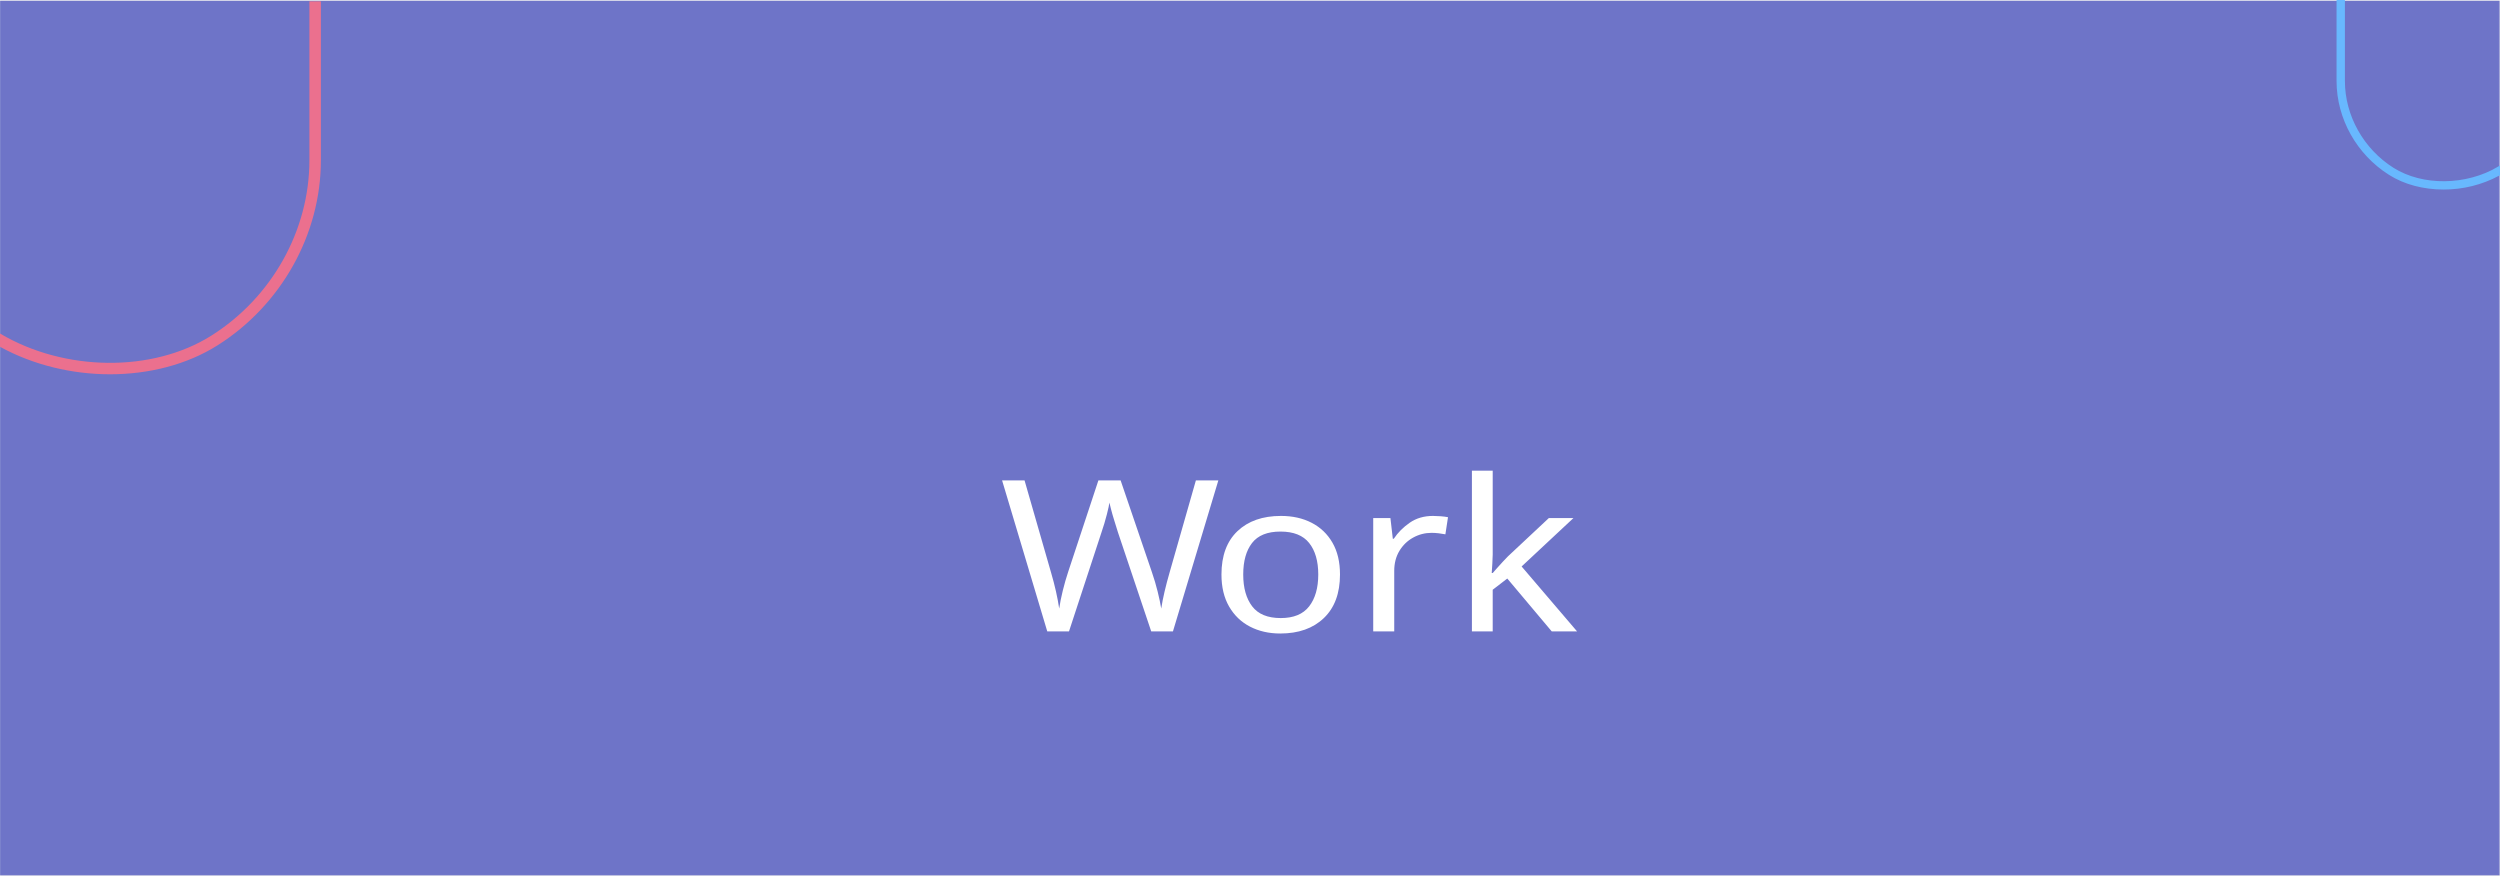
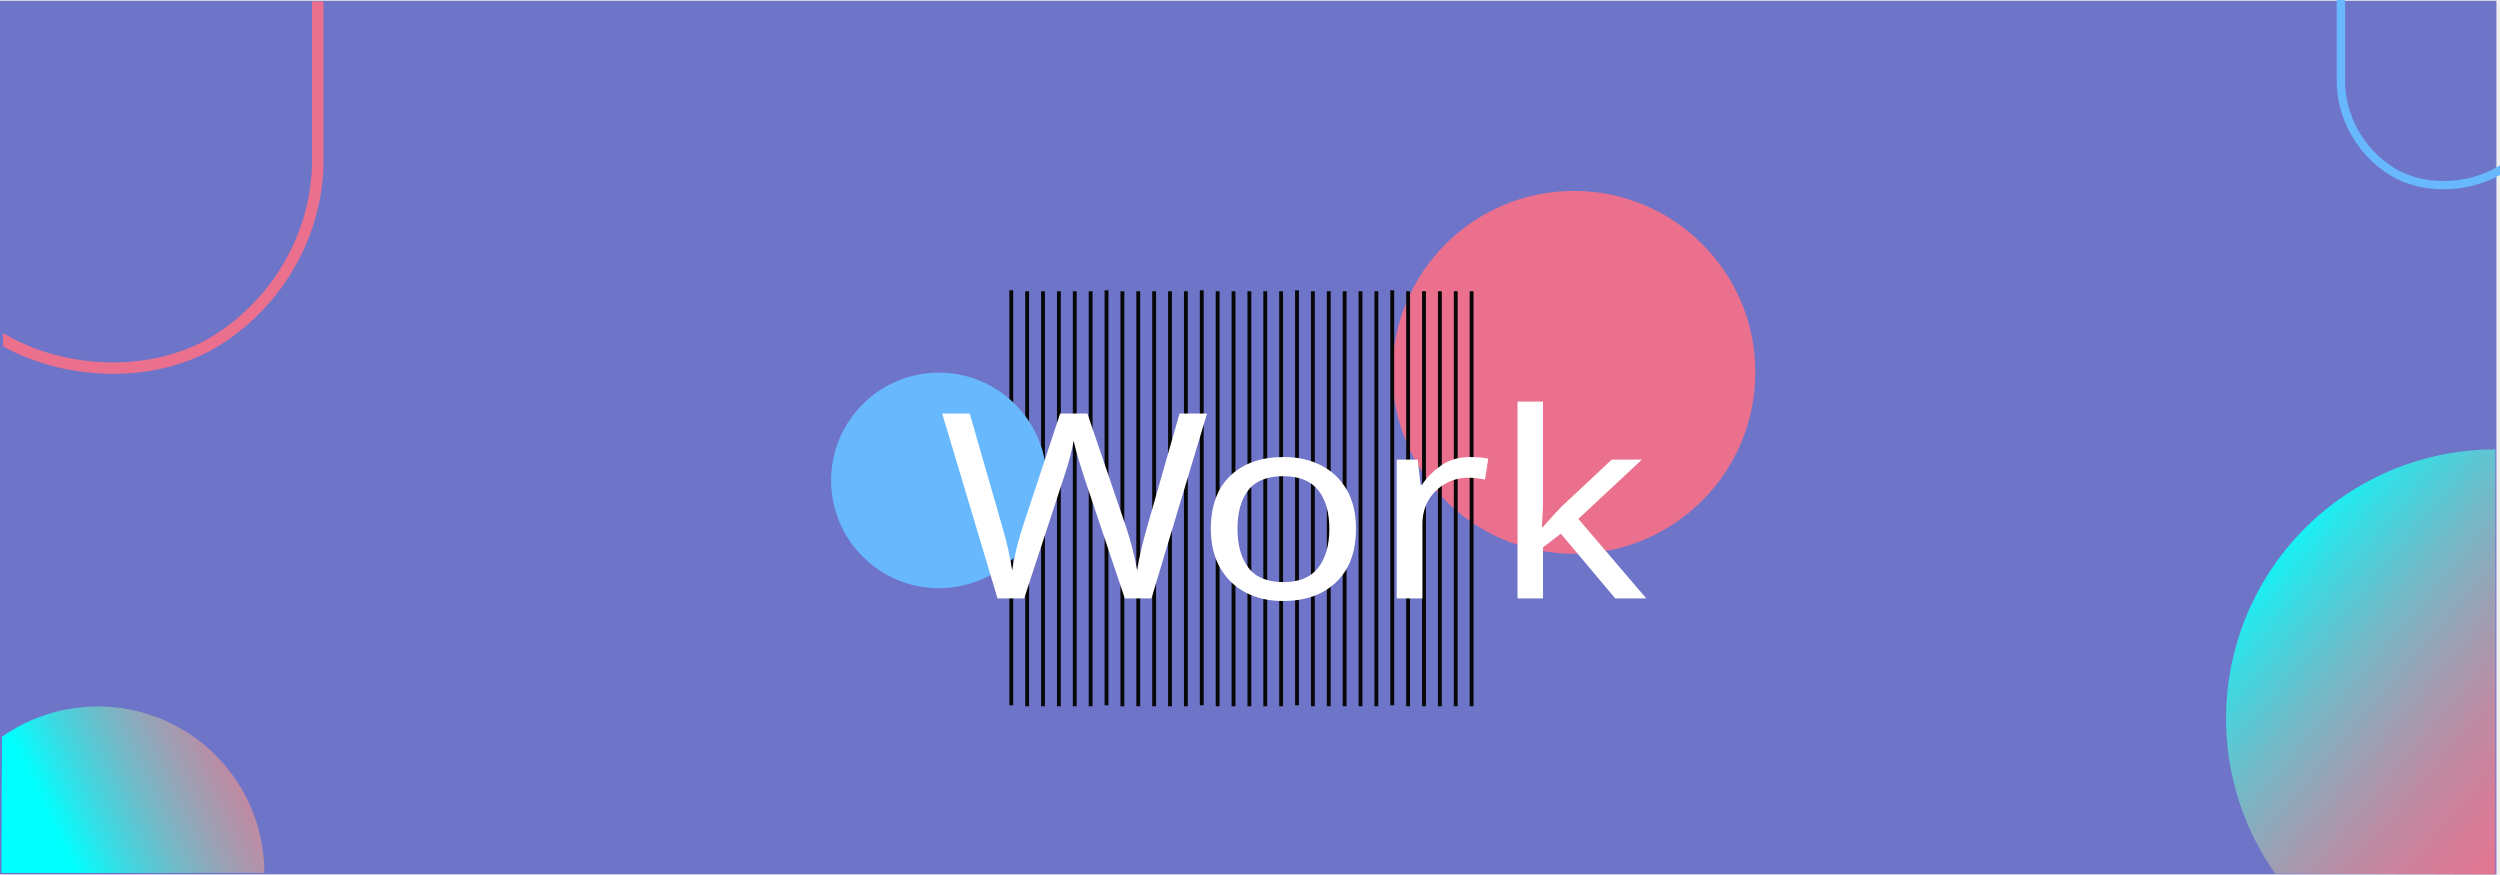
- <svg xmlns="http://www.w3.org/2000/svg" viewBox="0 0 1585.98 555.33">
+ <svg xmlns="http://www.w3.org/2000/svg" xmlns:xlink="http://www.w3.org/1999/xlink" viewBox="0 0 1587.89 555.41">
  <defs>
-     <style>.cls-1{fill:#6e74c8;stroke:#6e74c8;stroke-width:0.83px;}.cls-1,.cls-5{stroke-miterlimit:10;}.cls-2{font-size:134.16px;fill:#fff;font-family:DancingScript-Regular, Dancing Script;}.cls-3{letter-spacing:-0.03em;}.cls-4{fill:#eb708e;}.cls-5{fill:#68b8fe;stroke:#68b8fe;stroke-width:1.65px;}</style>
+     <style>.cls-1{fill:#6e74c8;stroke:#6e74c8;stroke-width:0.83px;}.cls-1,.cls-5,.cls-6,.cls-9{stroke-miterlimit:10;}.cls-2{fill:url(#linear-gradient);}.cls-3{fill:url(#linear-gradient-2);}.cls-4{fill:#eb708e;}.cls-5{fill:none;stroke:#070707;stroke-width:2.45px;}.cls-6,.cls-9{fill:#68b8fe;stroke:#68b8fe;}.cls-6{stroke-width:2.03px;}.cls-7{font-size:164.48px;fill:#fff;font-family:DancingScript-Regular, Dancing Script;}.cls-8{letter-spacing:-0.03em;}.cls-9{stroke-width:1.65px;}</style>
+     <linearGradient id="linear-gradient" x1="1653.21" y1="537.38" x2="1429.21" y2="347.38" gradientUnits="userSpaceOnUse">
+       <stop offset="0" stop-color="#eb708e" />
+       <stop offset="0.11" stop-color="#e67390" />
+       <stop offset="0.24" stop-color="#d77c98" />
+       <stop offset="0.38" stop-color="#be8ba3" />
+       <stop offset="0.53" stop-color="#9ca0b4" />
+       <stop offset="0.69" stop-color="#70bbc9" />
+       <stop offset="0.85" stop-color="#3adbe3" />
+       <stop offset="1" stop-color="aqua" />
+     </linearGradient>
+     <linearGradient id="linear-gradient-2" x1="206.18" y1="451.06" x2="38.18" y2="533.06" xlink:href="#linear-gradient" />
  </defs>
  <g id="Layer_2" data-name="Layer 2">
    <g id="Layer_1-2" data-name="Layer 1">
-       <rect class="cls-1" x="0.5" y="0.91" width="1584.8" height="554" />
-       <text class="cls-2" transform="translate(633.9 400.55) scale(1.13 1)">
-         <tspan class="cls-3">W</tspan>
-         <tspan x="117.39" y="0">ork</tspan>
+       <rect class="cls-1" x="0.41" y="0.91" width="1584.8" height="554" />
+       <path class="cls-2" d="M1445.12,554.92a171,171,0,0,1,139.8-269.51v270" />
+       <path class="cls-3" d="M1.22,468a105.78,105.78,0,0,1,166.7,86.46H.92" />
+       <circle class="cls-4" cx="999.68" cy="236.49" r="115.24" />
+       <line class="cls-5" x1="642.32" y1="184.39" x2="642.32" y2="447.96" />
+       <line class="cls-5" x1="652.4" y1="185" x2="652.4" y2="448.58" />
+       <line class="cls-5" x1="662.48" y1="185" x2="662.48" y2="448.58" />
+       <line class="cls-5" x1="672.56" y1="185" x2="672.56" y2="448.58" />
+       <line class="cls-5" x1="682.64" y1="185" x2="682.64" y2="448.58" />
+       <line class="cls-5" x1="692.73" y1="185" x2="692.73" y2="448.58" />
+       <line class="cls-5" x1="702.81" y1="184.39" x2="702.81" y2="447.96" />
+       <line class="cls-5" x1="712.89" y1="185" x2="712.89" y2="448.58" />
+       <line class="cls-5" x1="722.97" y1="185" x2="722.97" y2="448.58" />
+       <line class="cls-5" x1="733.06" y1="185" x2="733.06" y2="448.58" />
+       <line class="cls-5" x1="743.14" y1="185" x2="743.14" y2="448.58" />
+       <line class="cls-5" x1="753.22" y1="185" x2="753.22" y2="448.58" />
+       <line class="cls-5" x1="763.3" y1="184.39" x2="763.3" y2="447.96" />
+       <line class="cls-5" x1="773.39" y1="185" x2="773.39" y2="448.58" />
+       <line class="cls-5" x1="783.47" y1="185" x2="783.47" y2="448.58" />
+       <line class="cls-5" x1="793.55" y1="185" x2="793.55" y2="448.58" />
+       <line class="cls-5" x1="803.63" y1="185" x2="803.63" y2="448.58" />
+       <line class="cls-5" x1="813.71" y1="185" x2="813.71" y2="448.58" />
+       <line class="cls-5" x1="823.8" y1="184.39" x2="823.8" y2="447.96" />
+       <line class="cls-5" x1="833.88" y1="185" x2="833.88" y2="448.58" />
+       <line class="cls-5" x1="843.96" y1="185" x2="843.96" y2="448.58" />
+       <line class="cls-5" x1="854.04" y1="185" x2="854.04" y2="448.58" />
+       <line class="cls-5" x1="864.13" y1="185" x2="864.13" y2="448.58" />
+       <line class="cls-5" x1="874.21" y1="185" x2="874.21" y2="448.58" />
+       <line class="cls-5" x1="884.29" y1="184.39" x2="884.29" y2="447.96" />
+       <line class="cls-5" x1="894.37" y1="185" x2="894.37" y2="448.58" />
+       <line class="cls-5" x1="904.46" y1="185" x2="904.46" y2="448.58" />
+       <line class="cls-5" x1="914.54" y1="185" x2="914.54" y2="448.58" />
+       <line class="cls-5" x1="924.62" y1="185" x2="924.62" y2="448.58" />
+       <line class="cls-5" x1="934.7" y1="185" x2="934.7" y2="448.58" />
+       <circle class="cls-6" cx="596.34" cy="305.14" r="67.43" />
+       <text class="cls-7" transform="translate(596.22 380.09) scale(1.13 1)">
+         <tspan class="cls-8">W</tspan>
+         <tspan x="143.92" y="0">ork</tspan>
      </text>
-       <path class="cls-4" d="M196.28.83V101.76c0,44.38-23.84,87-62.21,111.16C96.65,236.51,40.83,235.81,0,211.58V220c21.14,11.6,45.72,17.44,69.82,17.44,24.6,0,48.7-6.08,68.13-18.33,40.47-25.51,65.61-70.47,65.61-117.32V.83Z" />
-       <path class="cls-5" d="M1486.77.83V51.42c0,22.24,12,43.59,31.18,55.72,18.76,11.82,46.74,11.47,67.2-.67v4.2a73.42,73.42,0,0,1-35,8.74c-12.32,0-24.4-3-34.15-9.19-20.28-12.78-32.88-35.32-32.88-58.8V.83Z" />
+       <path class="cls-4" d="M198.2.83V101.76c0,44.38-23.84,87-62.21,111.16-37.43,23.59-93.25,22.89-134.07-1.34V220c21.13,11.6,45.71,17.44,69.82,17.44,24.59,0,48.69-6.08,68.13-18.33,40.47-25.51,65.61-70.47,65.61-117.32V.83Z" />
+       <path class="cls-9" d="M1488.68.83V51.42c0,22.24,12,43.59,31.19,55.72,18.75,11.82,46.73,11.47,67.2-.67v4.2a73.48,73.48,0,0,1-35,8.74c-12.33,0-24.41-3-34.15-9.19C1497.64,97.44,1485,74.9,1485,51.42V.83Z" />
    </g>
  </g>
</svg>
